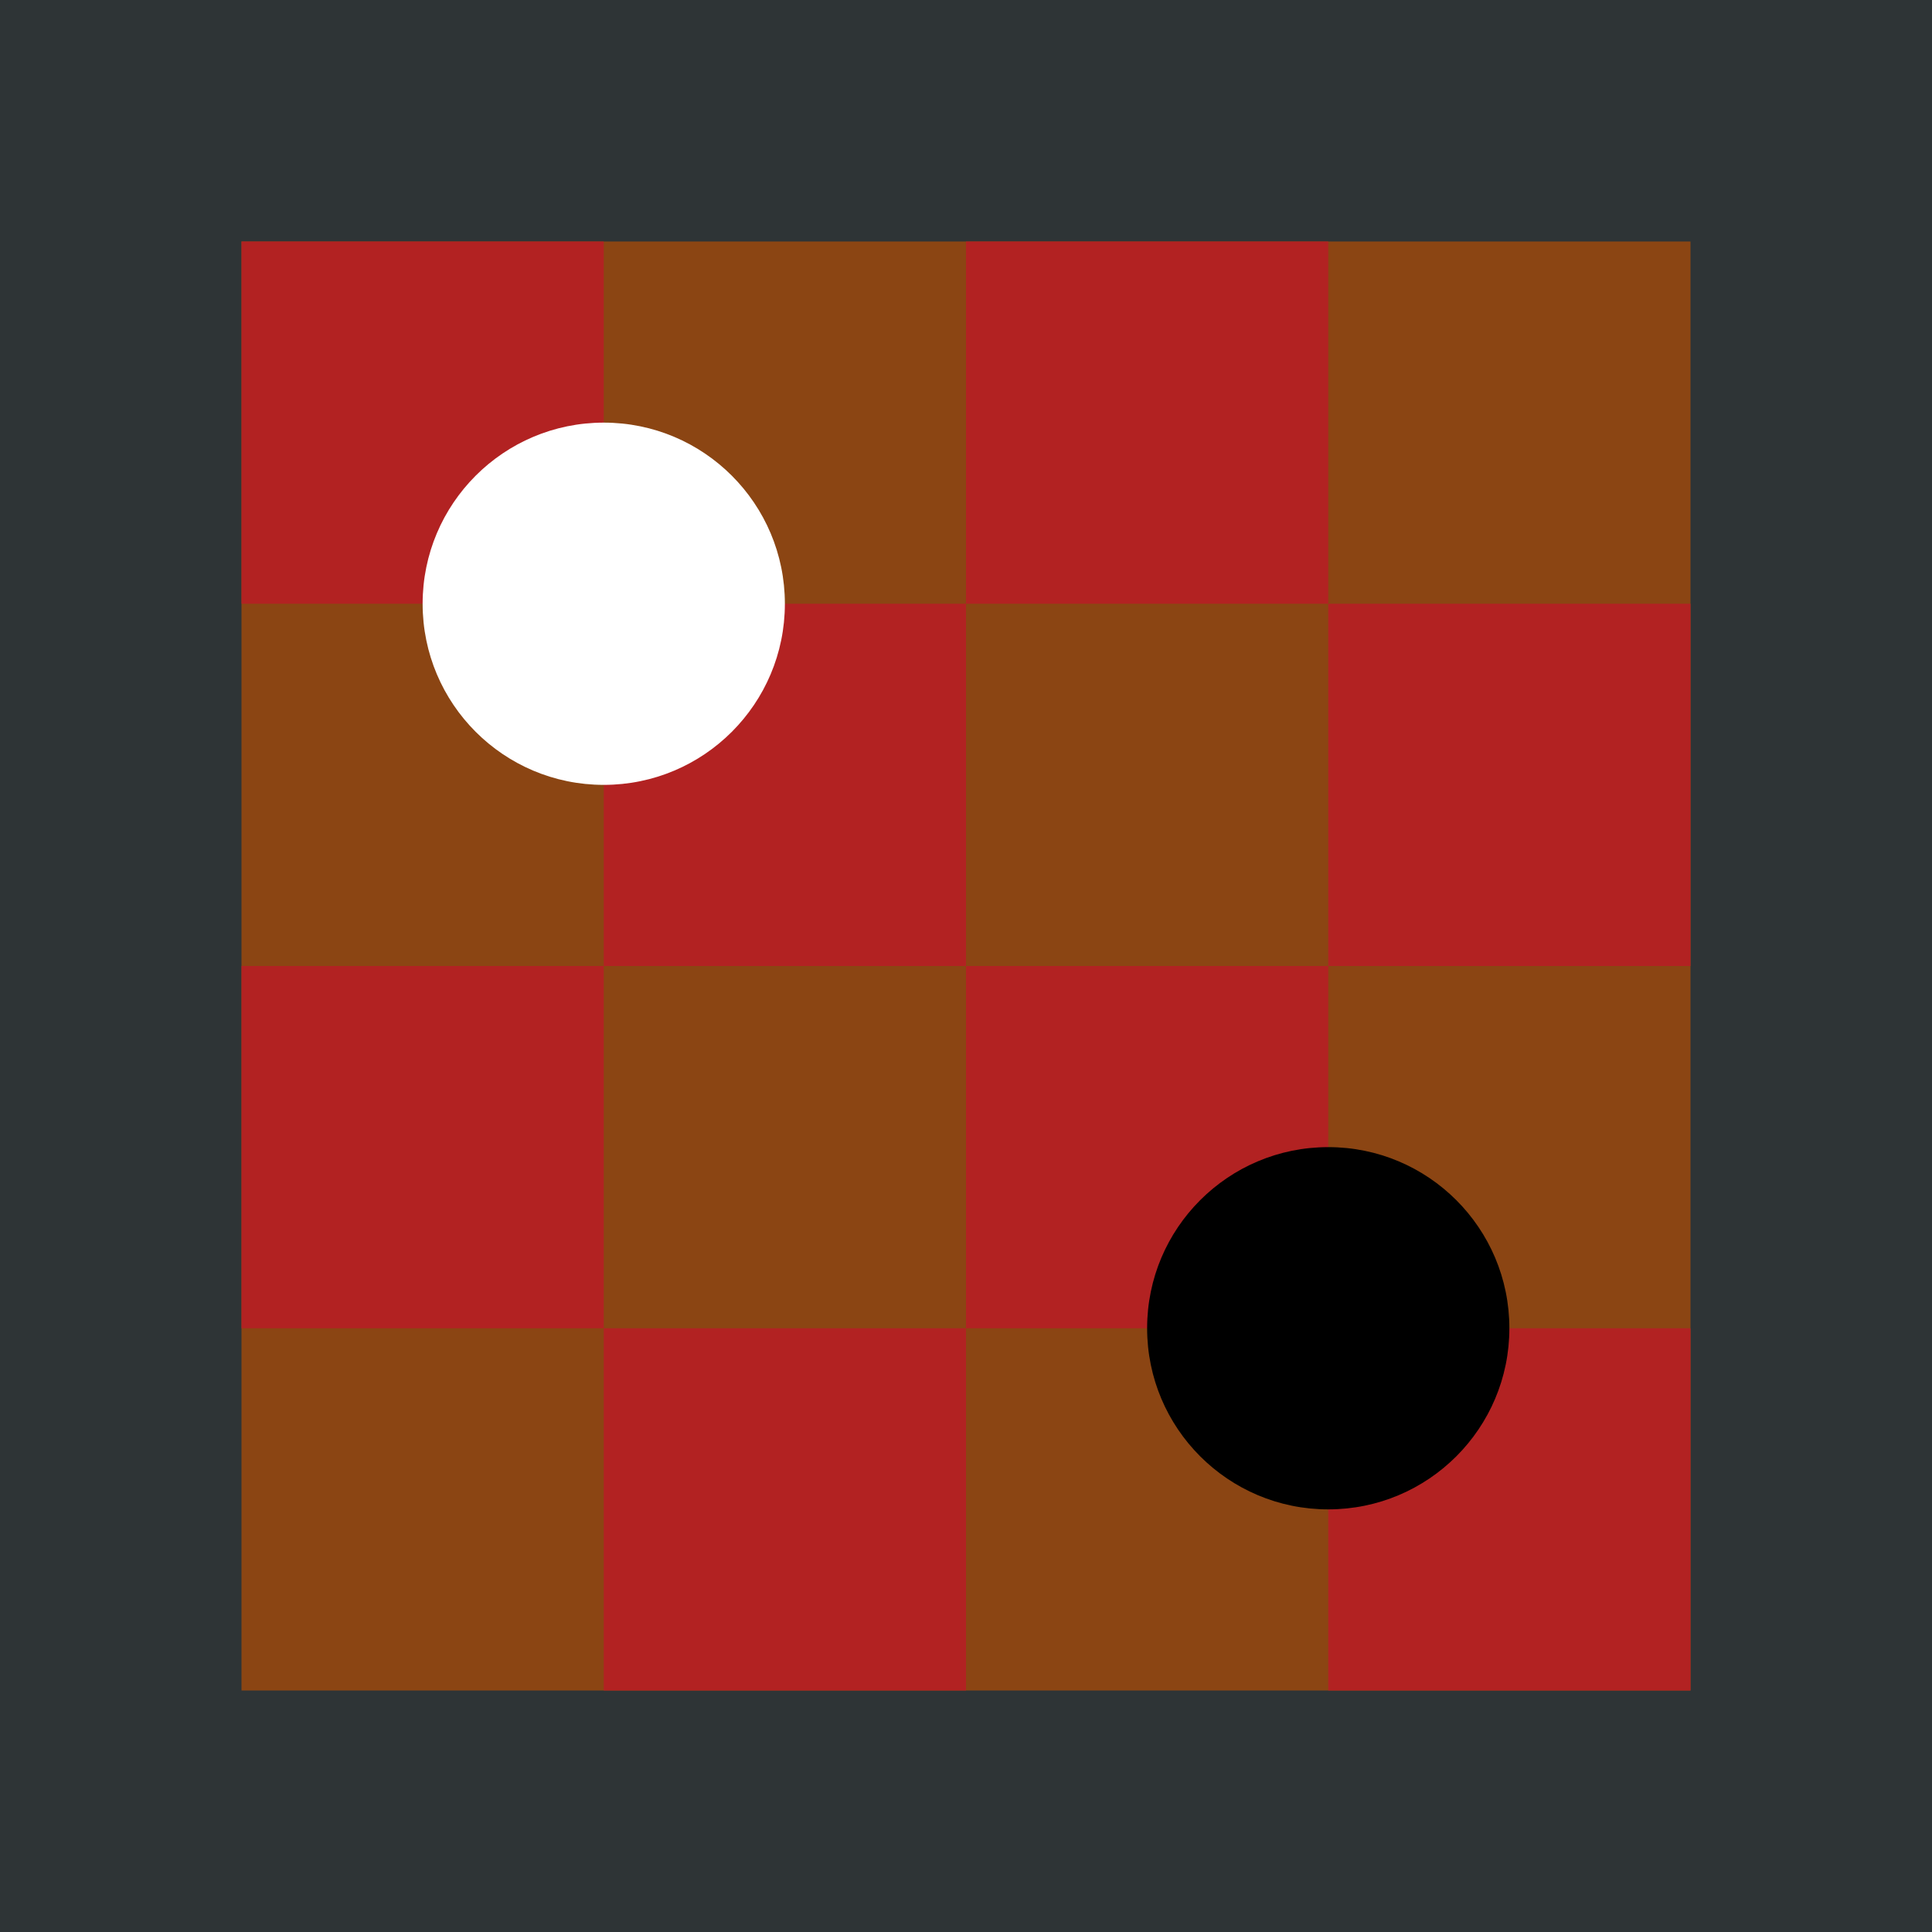
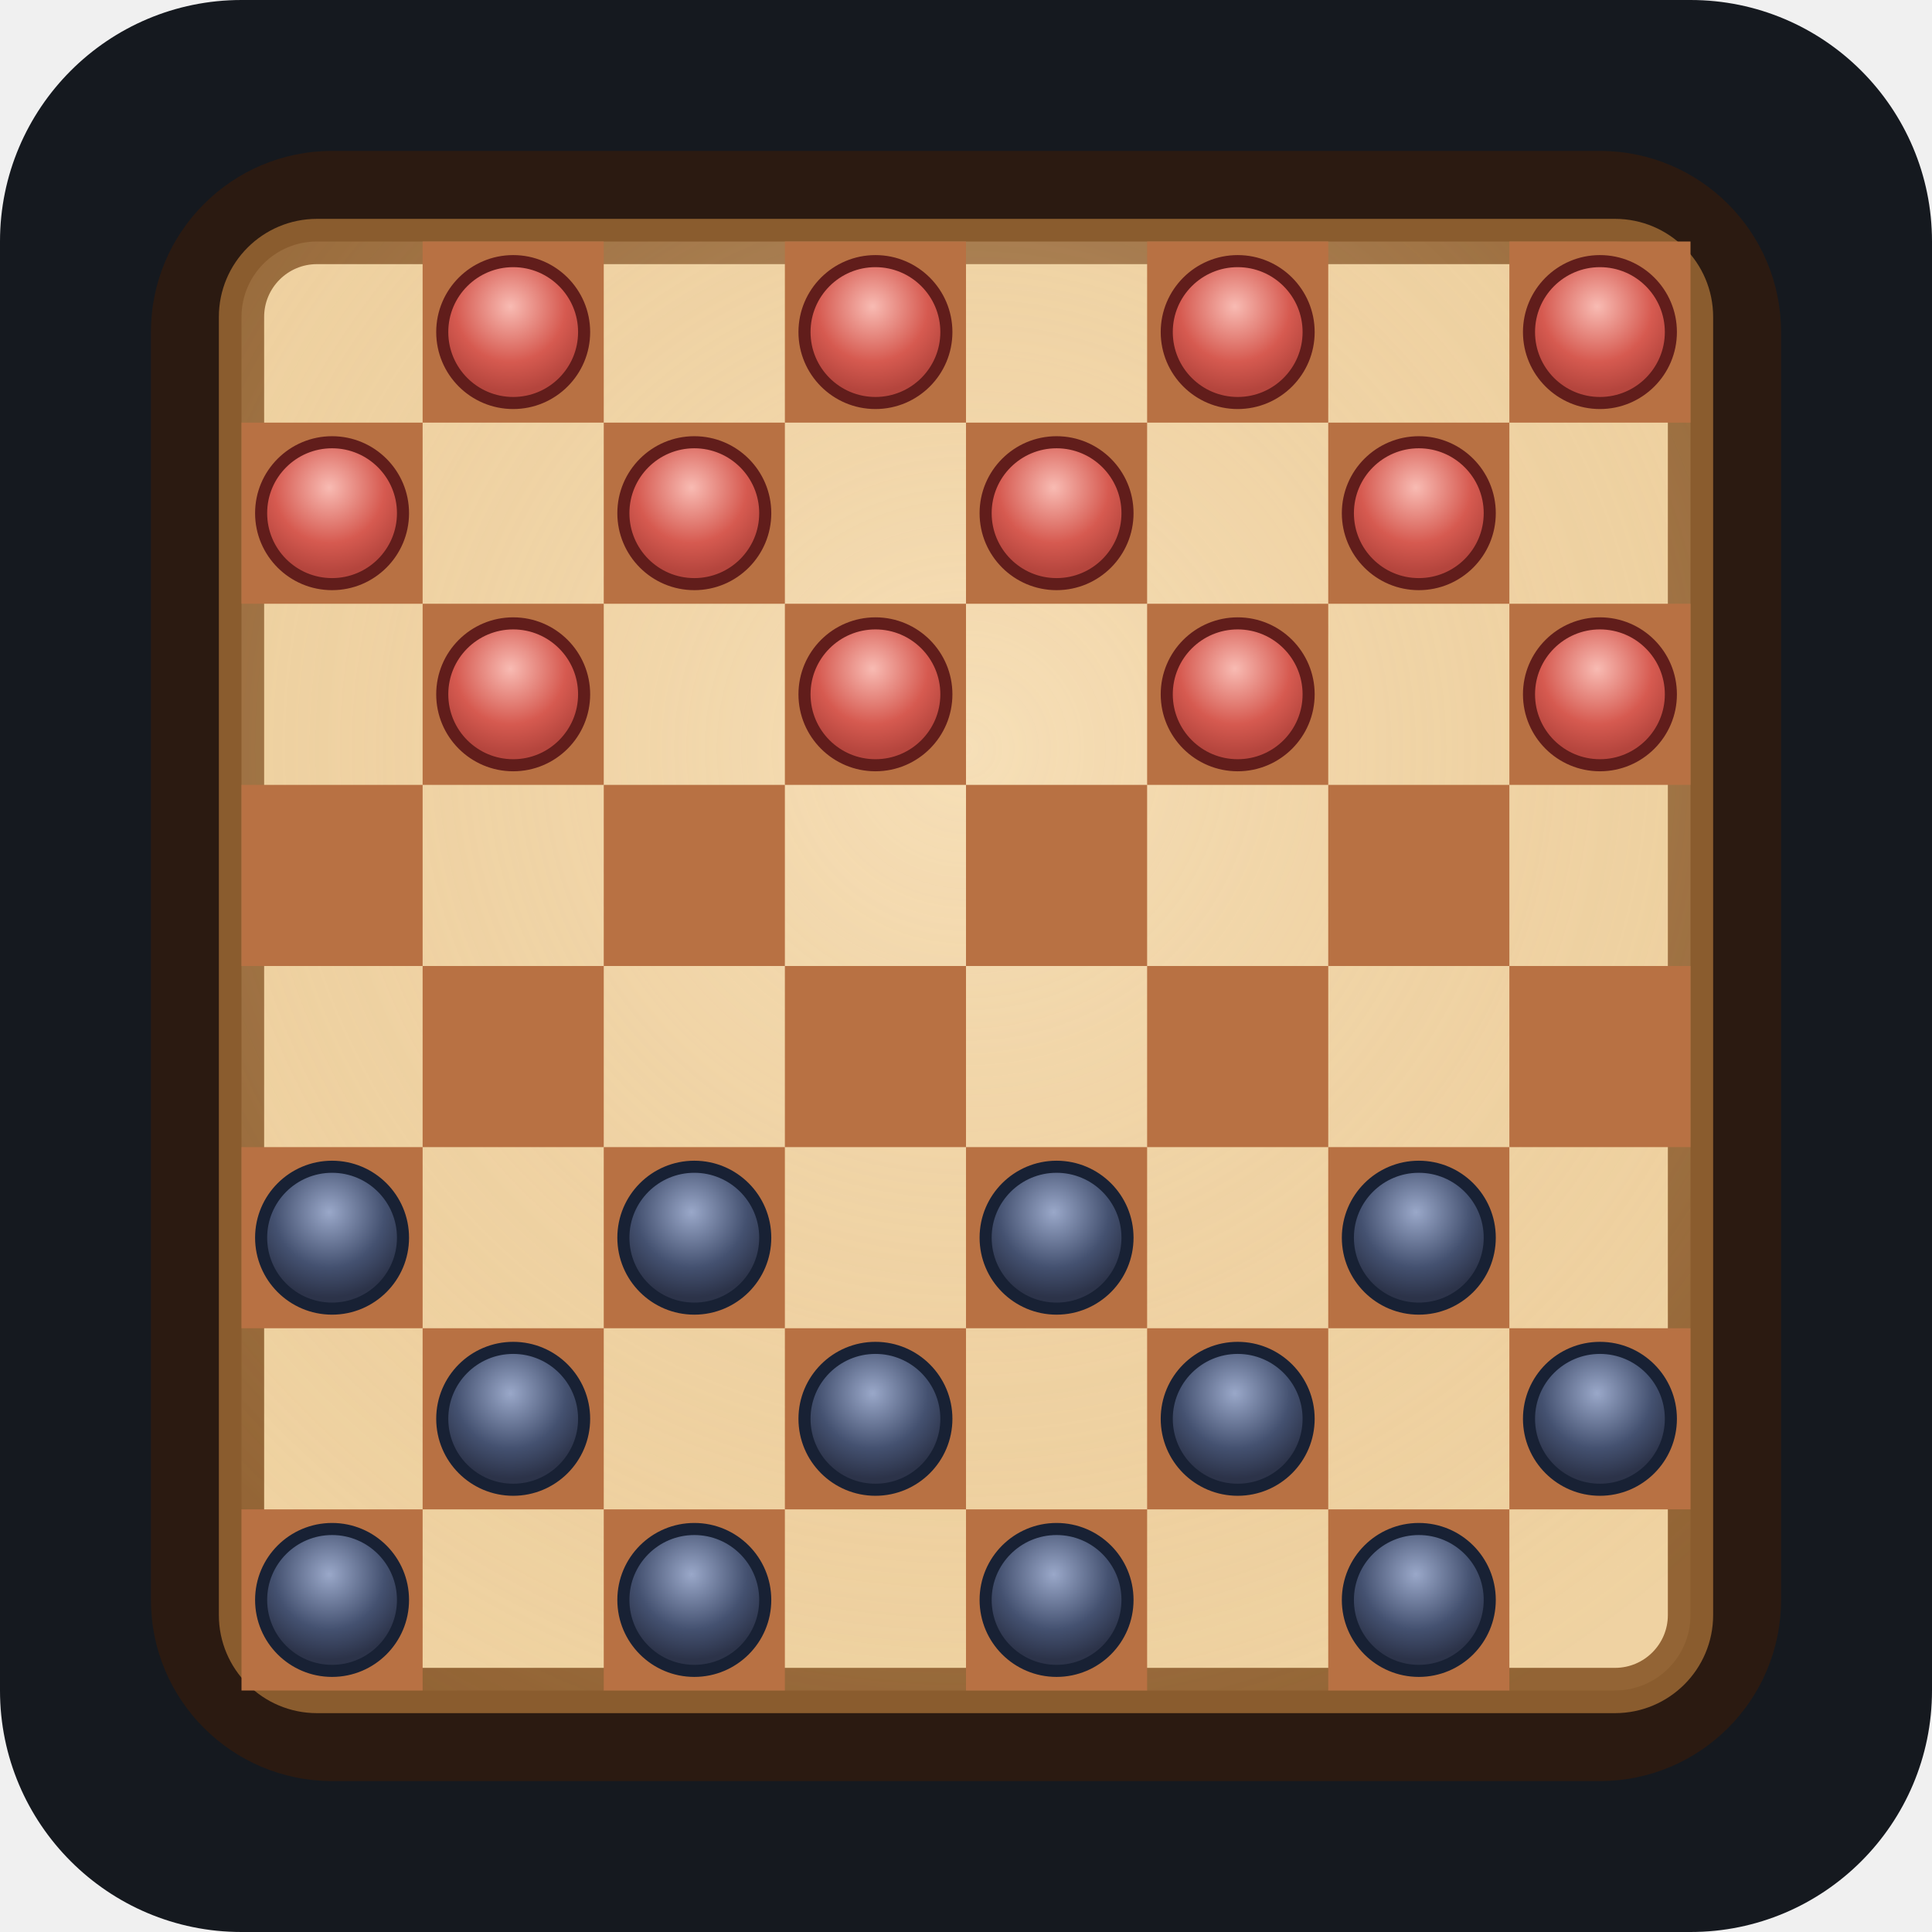
- <svg xmlns="http://www.w3.org/2000/svg" viewBox="0 0 64 64">
-   <rect width="64" height="64" fill="#2e3436" />
-   <rect x="8" y="8" width="48" height="48" fill="#8b4513" />
-   <g fill="#b22222">
-     <rect x="8" y="8" width="12" height="12" />
-     <rect x="32" y="8" width="12" height="12" />
-     <rect x="20" y="20" width="12" height="12" />
-     <rect x="44" y="20" width="12" height="12" />
-     <rect x="8" y="32" width="12" height="12" />
-     <rect x="32" y="32" width="12" height="12" />
-     <rect x="20" y="44" width="12" height="12" />
-     <rect x="44" y="44" width="12" height="12" />
+ <svg xmlns="http://www.w3.org/2000/svg" viewBox="0 0 64 64" role="img" aria-labelledby="title desc">
+   <defs>
+     <radialGradient id="boardGlow" cx="50%" cy="35%" r="75%">
+       <stop offset="0%" stop-color="#fbe6c7" stop-opacity="0.9" />
+       <stop offset="100%" stop-color="#d6a46a" stop-opacity="0.2" />
+     </radialGradient>
+     <radialGradient id="pieceRed" cx="48%" cy="32%" r="60%">
+       <stop offset="0%" stop-color="#f8bbb3" />
+       <stop offset="65%" stop-color="#d65a50" />
+       <stop offset="100%" stop-color="#b4453d" />
+     </radialGradient>
+     <radialGradient id="pieceNavy" cx="48%" cy="32%" r="60%">
+       <stop offset="0%" stop-color="#9aa8c9" />
+       <stop offset="65%" stop-color="#445170" />
+       <stop offset="100%" stop-color="#2c3349" />
+     </radialGradient>
+   </defs>
+   <rect width="64" height="64" rx="8" fill="#15191f" />
+   <rect x="5" y="5" width="54" height="54" rx="6" fill="#2b1a11" />
+   <rect x="8" y="8" width="48" height="48" rx="2.5" fill="#f2d8a8" stroke="#8a5c2e" stroke-width="1.5" />
+   <rect x="8" y="8" width="48" height="48" rx="2.5" fill="url(#boardGlow)" opacity="0.55" />
+   <g fill="#b87143">
+     <rect x="14" y="8" width="6" height="6" />
+     <rect x="26" y="8" width="6" height="6" />
+     <rect x="38" y="8" width="6" height="6" />
+     <rect x="50" y="8" width="6" height="6" />
+     <rect x="8" y="14" width="6" height="6" />
+     <rect x="20" y="14" width="6" height="6" />
+     <rect x="32" y="14" width="6" height="6" />
+     <rect x="44" y="14" width="6" height="6" />
+     <rect x="14" y="20" width="6" height="6" />
+     <rect x="26" y="20" width="6" height="6" />
+     <rect x="38" y="20" width="6" height="6" />
+     <rect x="50" y="20" width="6" height="6" />
+     <rect x="8" y="26" width="6" height="6" />
+     <rect x="20" y="26" width="6" height="6" />
+     <rect x="32" y="26" width="6" height="6" />
+     <rect x="44" y="26" width="6" height="6" />
+     <rect x="14" y="32" width="6" height="6" />
+     <rect x="26" y="32" width="6" height="6" />
+     <rect x="38" y="32" width="6" height="6" />
+     <rect x="50" y="32" width="6" height="6" />
+     <rect x="8" y="38" width="6" height="6" />
+     <rect x="20" y="38" width="6" height="6" />
+     <rect x="32" y="38" width="6" height="6" />
+     <rect x="44" y="38" width="6" height="6" />
+     <rect x="14" y="44" width="6" height="6" />
+     <rect x="26" y="44" width="6" height="6" />
+     <rect x="38" y="44" width="6" height="6" />
+     <rect x="50" y="44" width="6" height="6" />
+     <rect x="8" y="50" width="6" height="6" />
+     <rect x="20" y="50" width="6" height="6" />
+     <rect x="32" y="50" width="6" height="6" />
+     <rect x="44" y="50" width="6" height="6" />
  </g>
-   <circle cx="20" cy="20" r="6" fill="#ffffff" />
-   <circle cx="44" cy="44" r="6" fill="#000000" />
+   <g fill="url(#pieceRed)" stroke="#611d1b" stroke-width="0.4">
+     <circle cx="17" cy="11" r="2.35" />
+     <circle cx="29" cy="11" r="2.35" />
+     <circle cx="41" cy="11" r="2.35" />
+     <circle cx="53" cy="11" r="2.35" />
+     <circle cx="11" cy="17" r="2.35" />
+     <circle cx="23" cy="17" r="2.35" />
+     <circle cx="35" cy="17" r="2.35" />
+     <circle cx="47" cy="17" r="2.35" />
+     <circle cx="17" cy="23" r="2.35" />
+     <circle cx="29" cy="23" r="2.35" />
+     <circle cx="41" cy="23" r="2.35" />
+     <circle cx="53" cy="23" r="2.35" />
+   </g>
+   <g fill="url(#pieceNavy)" stroke="#182134" stroke-width="0.4">
+     <circle cx="11" cy="41" r="2.35" />
+     <circle cx="23" cy="41" r="2.35" />
+     <circle cx="35" cy="41" r="2.35" />
+     <circle cx="47" cy="41" r="2.35" />
+     <circle cx="17" cy="47" r="2.35" />
+     <circle cx="29" cy="47" r="2.35" />
+     <circle cx="41" cy="47" r="2.35" />
+     <circle cx="53" cy="47" r="2.35" />
+     <circle cx="11" cy="53" r="2.35" />
+     <circle cx="23" cy="53" r="2.35" />
+     <circle cx="35" cy="53" r="2.35" />
+     <circle cx="47" cy="53" r="2.35" />
+   </g>
</svg>
